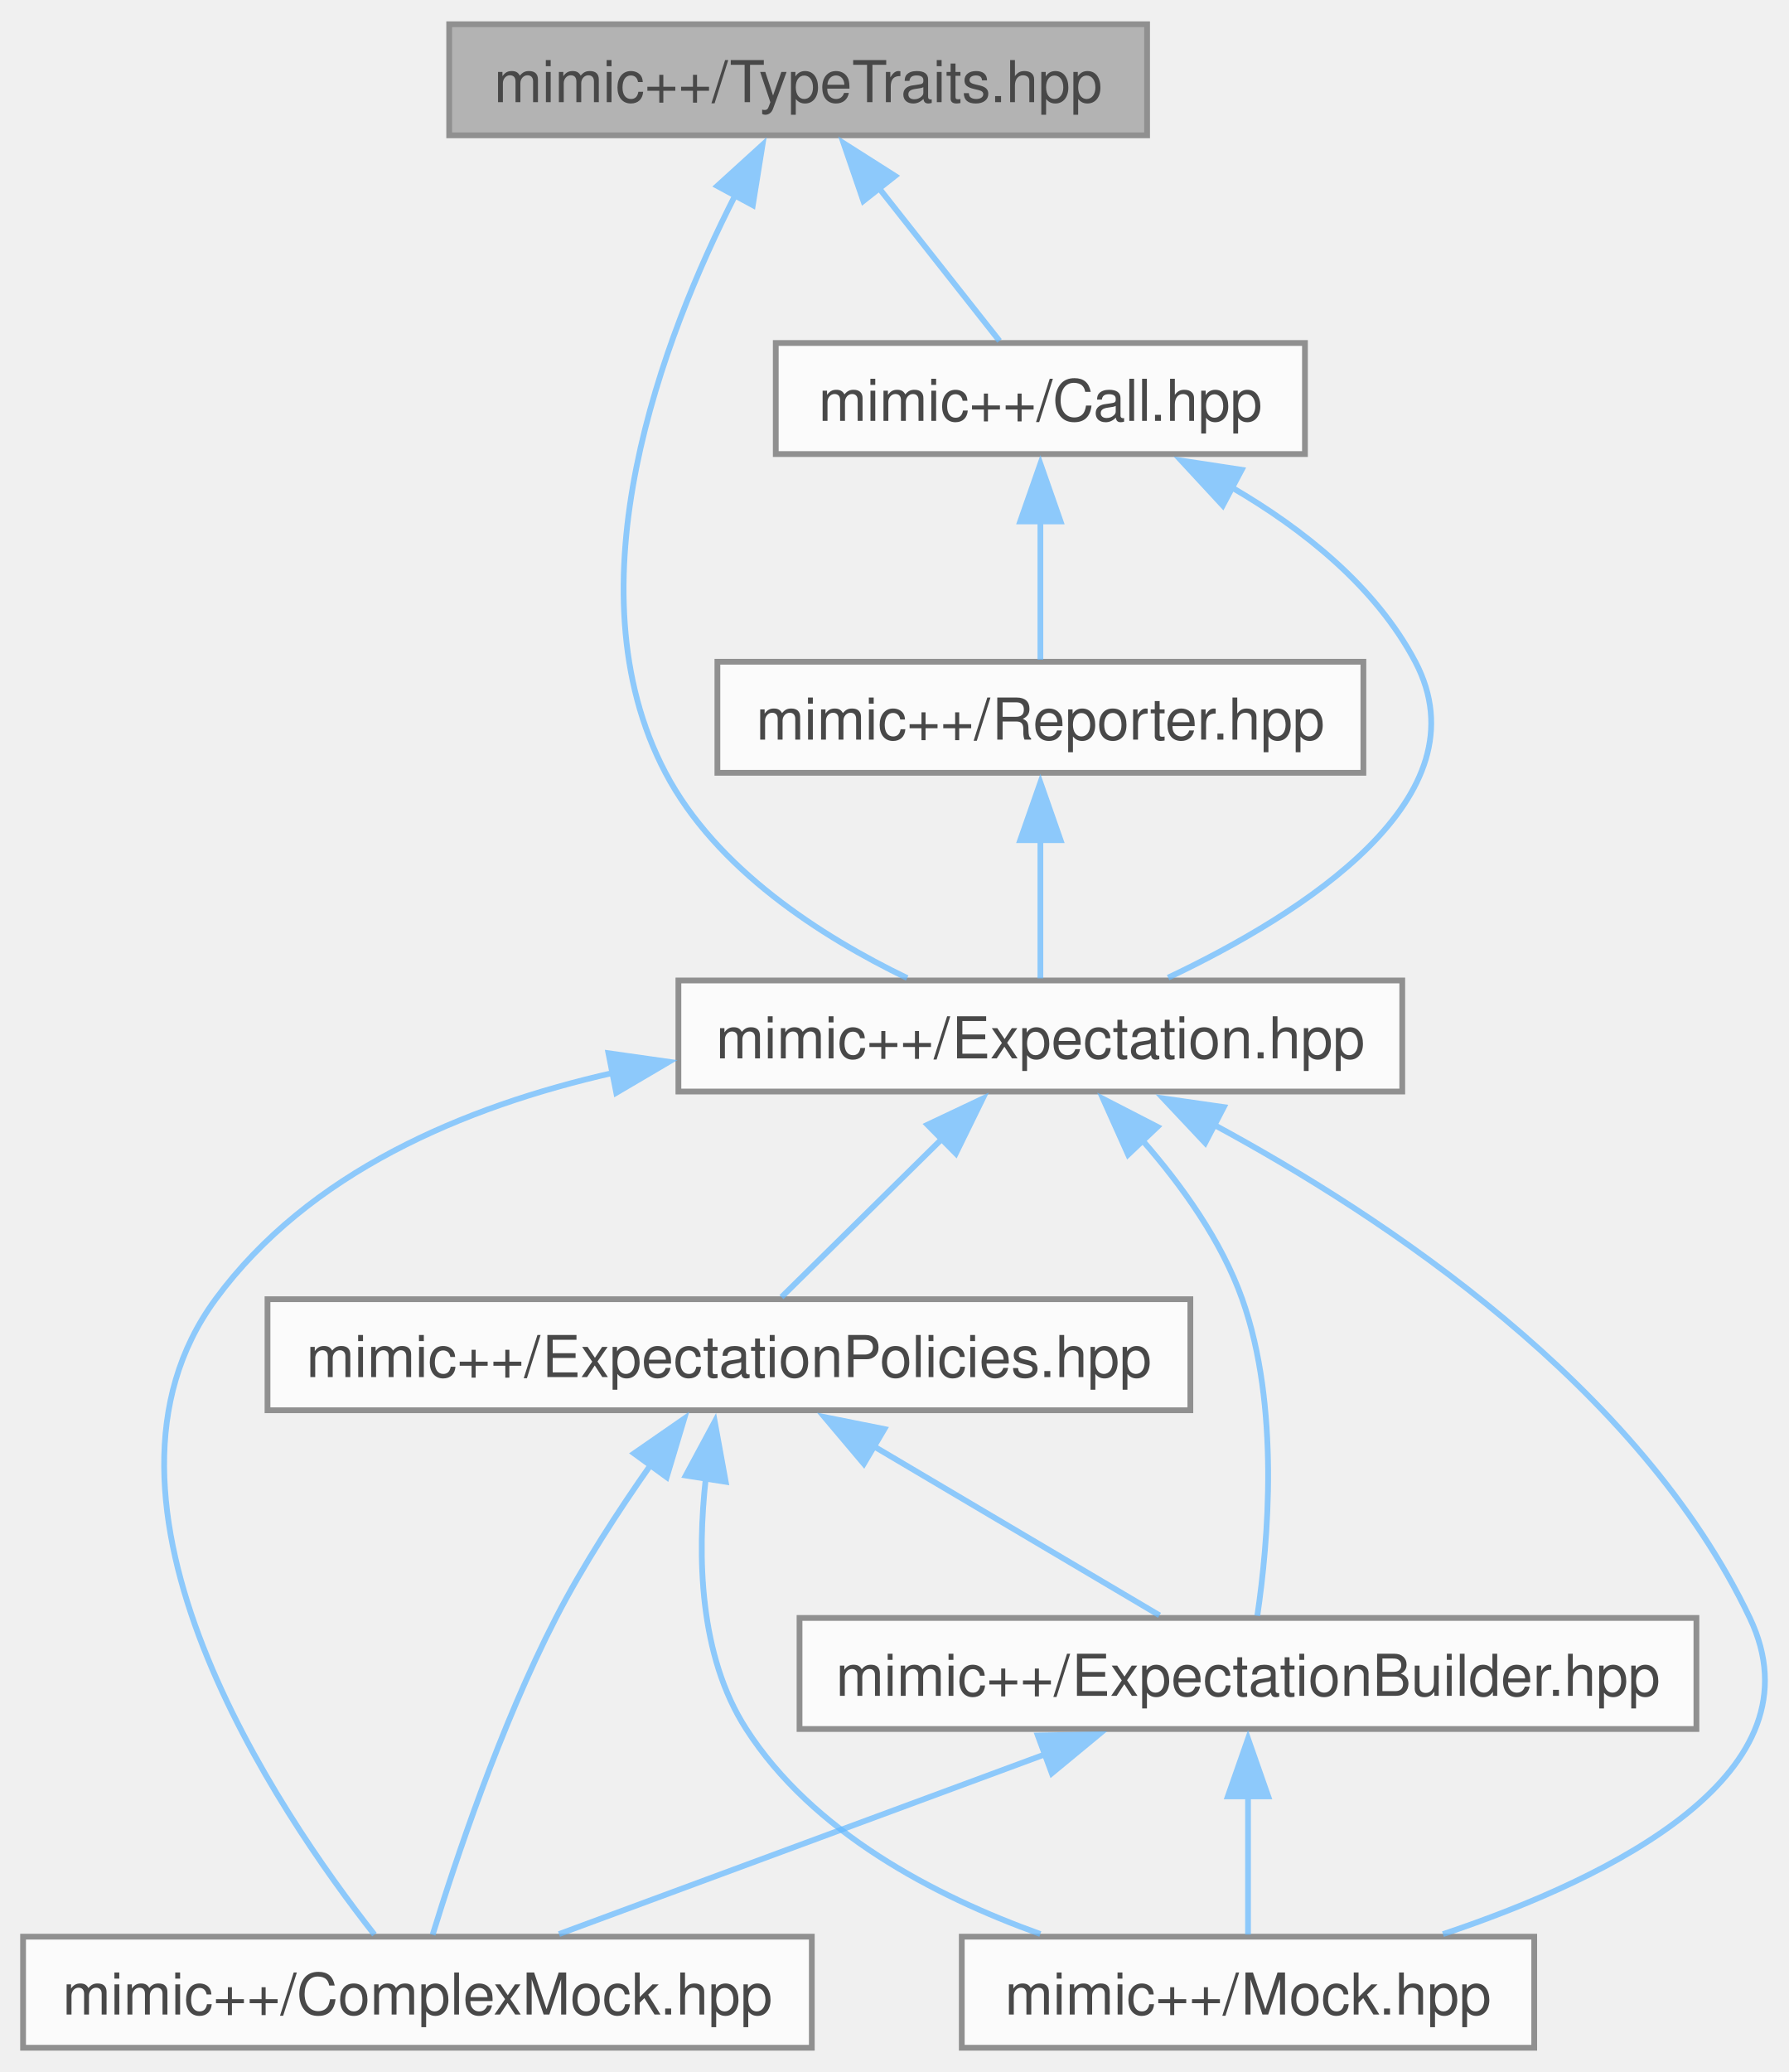
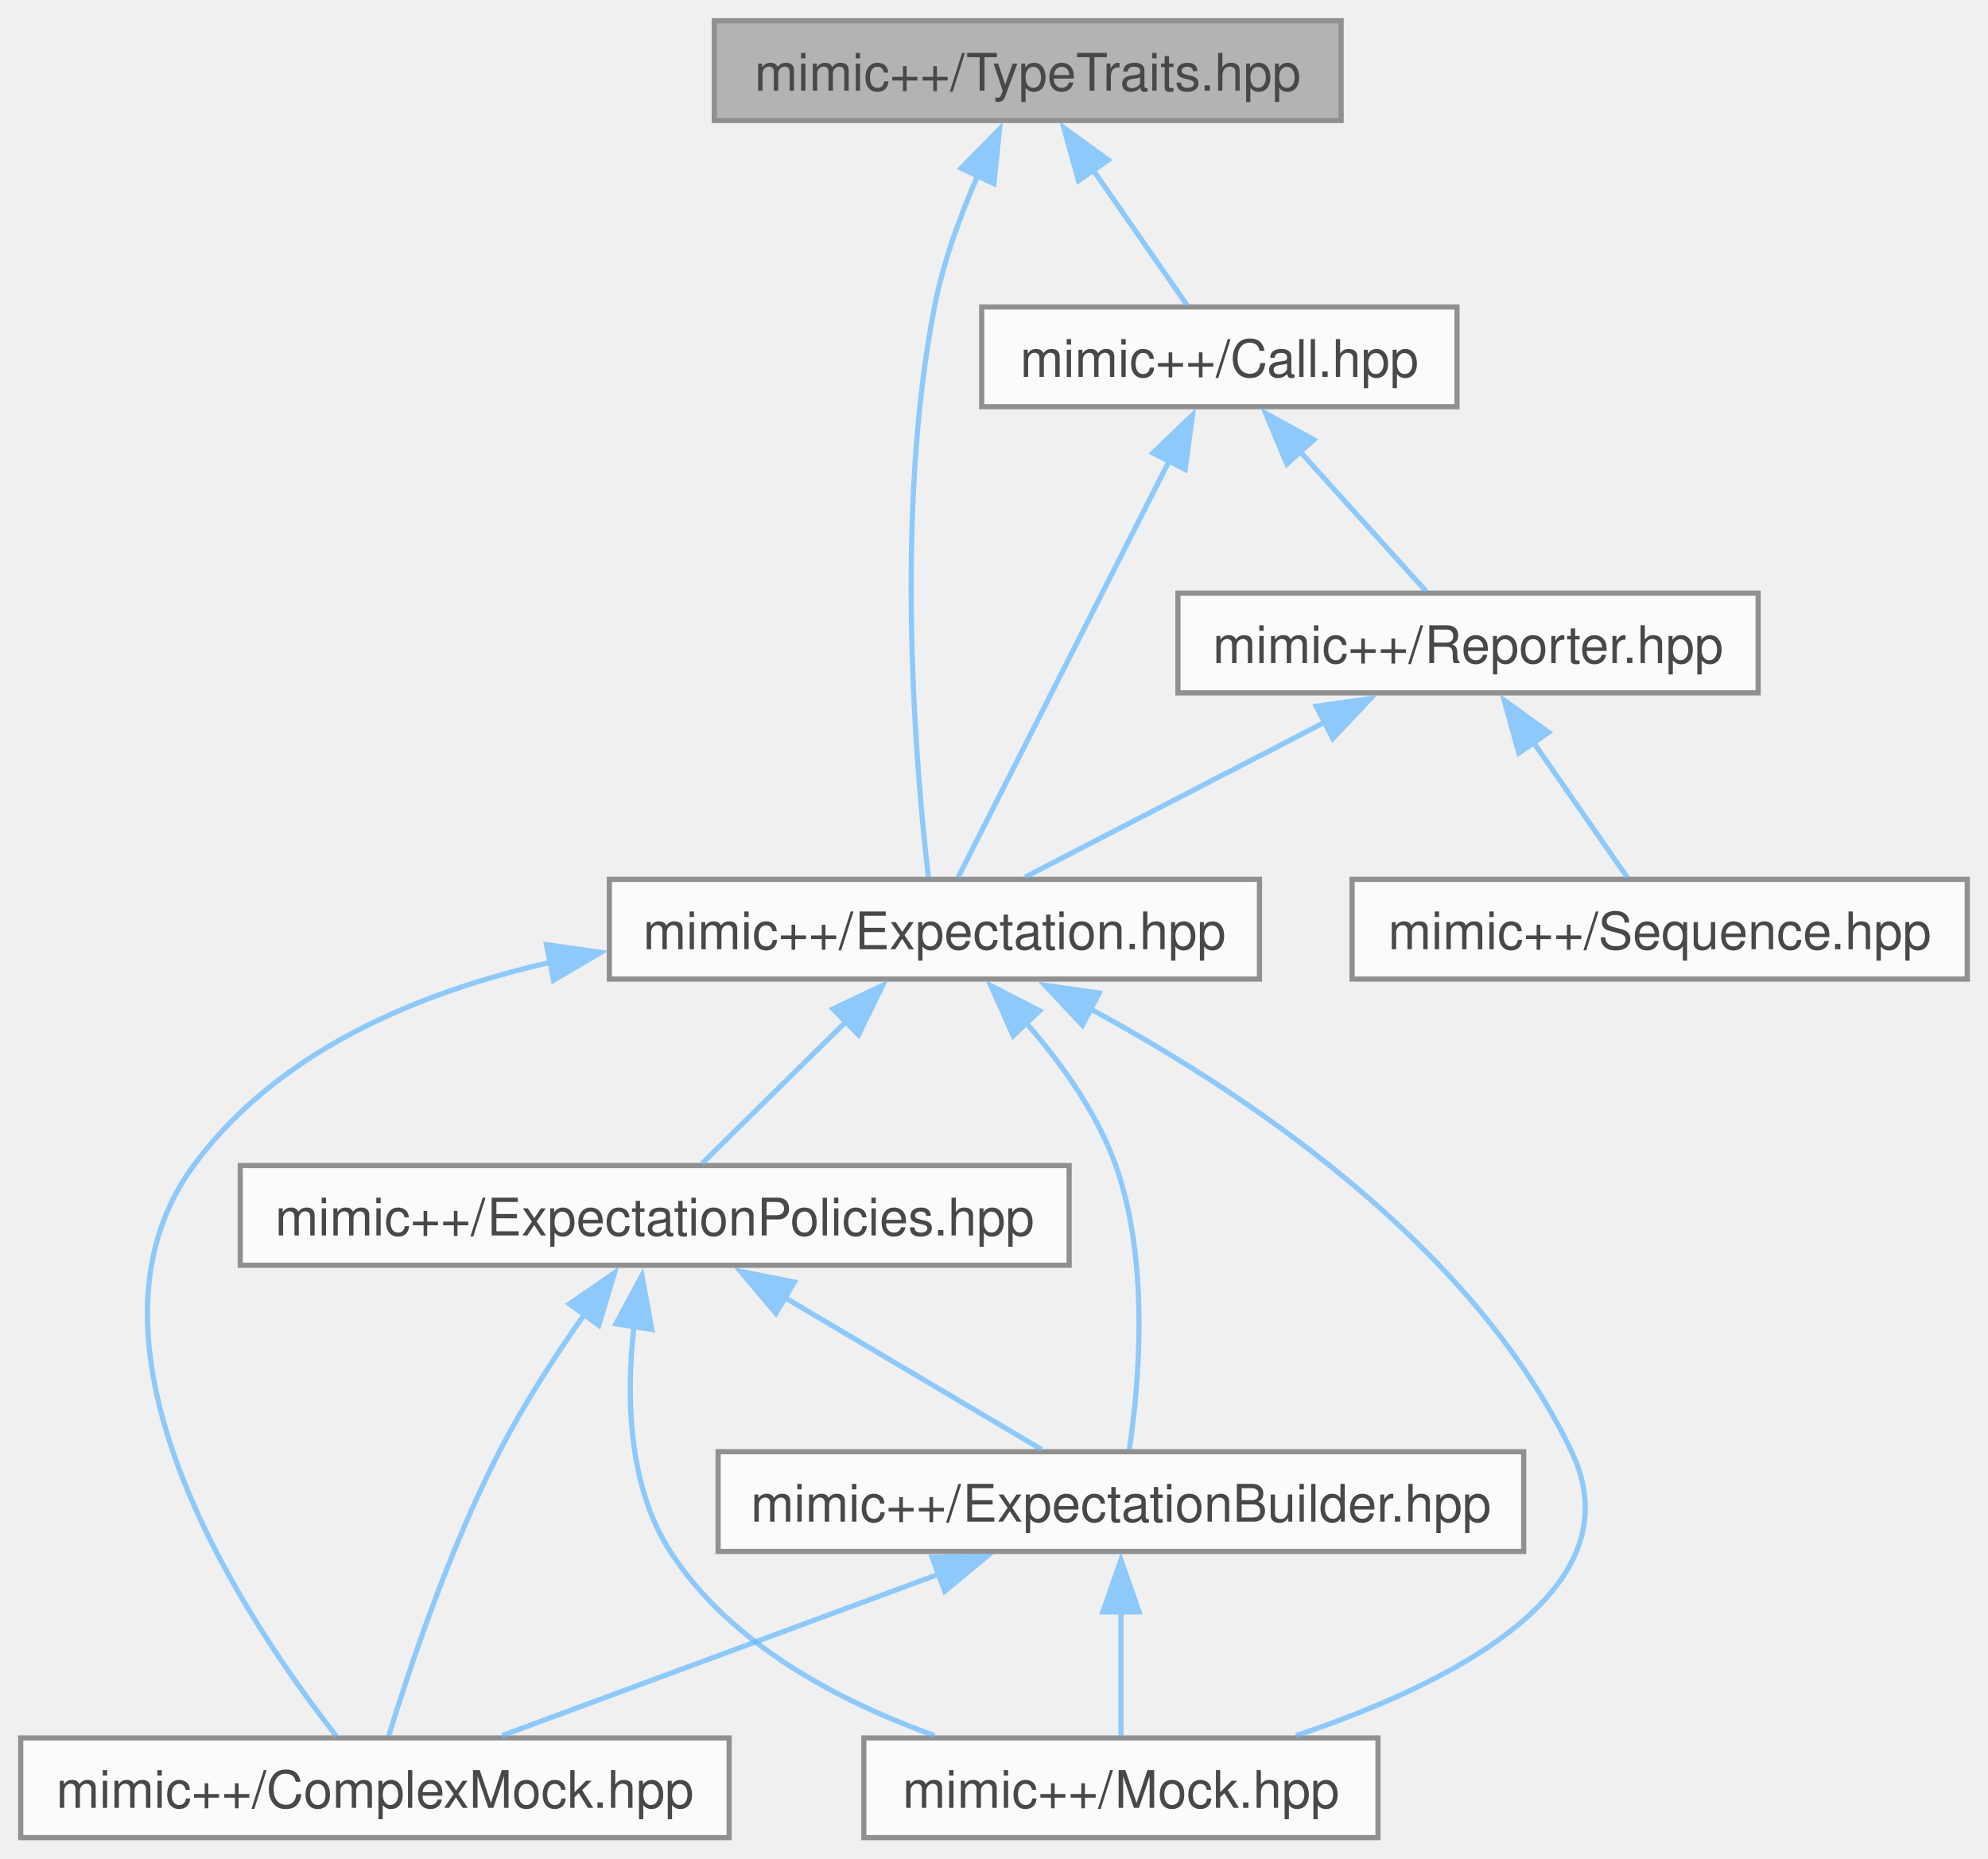
- <svg xmlns="http://www.w3.org/2000/svg" xmlns:xlink="http://www.w3.org/1999/xlink" width="310pt" height="359pt" viewBox="0.00 0.00 310.14 358.75">
+ <svg xmlns="http://www.w3.org/2000/svg" xmlns:xlink="http://www.w3.org/1999/xlink" width="384pt" height="359pt" viewBox="0.00 0.00 383.75 358.75">
  <svg id="main" version="1.1" xml:space="preserve">
    <style type="text/css">
.node, .edge {opacity: 0.7;}
.node.selected, .edge.selected {opacity: 1;}
.edge:hover path { stroke: red; }
.edge:hover polygon { stroke: red; fill: red; }
</style>
    <svg id="graph" class="graph">
      <g id="graph0" class="graph" transform="scale(1 1) rotate(0) translate(4 354.75)">
        <g id="Node000001" class="node">
          <g id="a_Node000001">
            <a xlink:title=" ">
-               <polygon fill="#999999" stroke="#666666" points="194.88,-350.75 73.88,-350.75 73.88,-331.5 194.88,-331.5 194.88,-350.75" />
-               <text text-anchor="middle" x="134.38" y="-337.25" font-family="Helvetica,sans-Serif" font-size="10.00">mimic++/TypeTraits.hpp</text>
+               <polygon fill="#999999" stroke="#666666" points="254.88,-350.75 133.88,-350.75 133.88,-331.5 254.88,-331.5 254.88,-350.75" />
+               <text text-anchor="middle" x="194.38" y="-337.25" font-family="Helvetica,sans-Serif" font-size="10.00">mimic++/TypeTraits.hpp</text>
            </a>
          </g>
        </g>
        <g id="Node000002" class="node">
          <g id="a_Node000002">
            <a xlink:href="../../dc/d44/_call_8hpp.html" target="_top" xlink:title=" ">
-               <polygon fill="white" stroke="#666666" points="222.25,-295.5 130.5,-295.5 130.5,-276.25 222.25,-276.25 222.25,-295.5" />
-               <text text-anchor="middle" x="176.38" y="-282" font-family="Helvetica,sans-Serif" font-size="10.00">mimic++/Call.hpp</text>
+               <polygon fill="white" stroke="#666666" points="277.25,-295.5 185.5,-295.5 185.5,-276.25 277.25,-276.25 277.25,-295.5" />
+               <text text-anchor="middle" x="231.38" y="-282" font-family="Helvetica,sans-Serif" font-size="10.00">mimic++/Call.hpp</text>
            </a>
          </g>
        </g>
        <g id="edge1_Node000001_Node000002" class="edge">
          <g id="a_edge1_Node000001_Node000002">
            <a xlink:title=" ">
-               <path fill="none" stroke="#63b8ff" d="M148.3,-322.47C155.33,-313.56 163.56,-303.12 169.29,-295.86" />
-               <polygon fill="#63b8ff" stroke="#63b8ff" points="145.69,-320.12 142.25,-330.14 151.19,-324.46 145.69,-320.12" />
+               <path fill="none" stroke="#63b8ff" d="M207.04,-321.9C213.14,-313.11 220.2,-302.96 225.13,-295.86" />
+               <polygon fill="#63b8ff" stroke="#63b8ff" points="204.18,-319.88 201.35,-330.09 209.93,-323.87 204.18,-319.88" />
            </a>
          </g>
        </g>
        <g id="Node000003" class="node">
          <g id="a_Node000003">
            <a xlink:href="../../d5/d8a/_expectation_8hpp.html" target="_top" xlink:title=" ">
              <polygon fill="white" stroke="#666666" points="239.12,-185 113.62,-185 113.62,-165.75 239.12,-165.75 239.12,-185" />
              <text text-anchor="middle" x="176.38" y="-171.5" font-family="Helvetica,sans-Serif" font-size="10.00">mimic++/Expectation.hpp</text>
            </a>
          </g>
        </g>
-         <g id="edge14_Node000001_Node000003" class="edge">
-           <g id="a_edge14_Node000001_Node000003">
-             <a xlink:title=" ">
-               <path fill="none" stroke="#63b8ff" d="M123.45,-321.07C110.97,-296.57 94.35,-253.34 111.38,-221 120.17,-204.29 138.38,-192.62 153.28,-185.42" />
-               <polygon fill="#63b8ff" stroke="#63b8ff" points="120.36,-322.72 128.2,-329.85 126.52,-319.39 120.36,-322.72" />
+         <g id="edge15_Node000001_Node000003" class="edge">
+           <g id="a_edge15_Node000001_Node000003">
+             <a xlink:title=" ">
+               <path fill="none" stroke="#63b8ff" d="M184.71,-320.83C181.37,-313.15 178.04,-304.1 176.38,-295.5 168.53,-255.1 172.88,-205.53 175.21,-185.45" />
+               <polygon fill="#63b8ff" stroke="#63b8ff" points="181.52,-322.28 188.94,-329.84 187.86,-319.3 181.52,-322.28" />
            </a>
          </g>
        </g>
        <g id="edge2_Node000002_Node000003" class="edge">
          <g id="a_edge2_Node000002_Node000003">
            <a xlink:title=" ">
-               <path fill="none" stroke="#63b8ff" d="M209.59,-270.45C221.89,-263.28 234.5,-253.31 241.38,-240.25 253.76,-216.73 221.89,-196.57 198.53,-185.49" />
-               <polygon fill="#63b8ff" stroke="#63b8ff" points="208,-267.34 200.8,-275.12 211.28,-273.52 208,-267.34" />
+               <path fill="none" stroke="#63b8ff" d="M221.72,-265.83C209.75,-242.22 189.85,-202.96 180.94,-185.38" />
+               <polygon fill="#63b8ff" stroke="#63b8ff" points="218.55,-267.31 226.19,-274.65 224.79,-264.14 218.55,-267.31" />
            </a>
          </g>
        </g>
        <g id="Node000008" class="node">
          <g id="a_Node000008">
            <a xlink:href="../../da/dd9/_reporter_8hpp.html" target="_top" xlink:title=" ">
-               <polygon fill="white" stroke="#666666" points="232.38,-240.25 120.38,-240.25 120.38,-221 232.38,-221 232.38,-240.25" />
-               <text text-anchor="middle" x="176.38" y="-226.75" font-family="Helvetica,sans-Serif" font-size="10.00">mimic++/Reporter.hpp</text>
+               <polygon fill="white" stroke="#666666" points="335.38,-240.25 223.38,-240.25 223.38,-221 335.38,-221 335.38,-240.25" />
+               <text text-anchor="middle" x="279.38" y="-226.75" font-family="Helvetica,sans-Serif" font-size="10.00">mimic++/Reporter.hpp</text>
            </a>
          </g>
        </g>
        <g id="edge12_Node000002_Node000008" class="edge">
          <g id="a_edge12_Node000002_Node000008">
            <a xlink:title=" ">
-               <path fill="none" stroke="#63b8ff" d="M176.38,-264.63C176.38,-256.34 176.38,-247.17 176.38,-240.61" />
-               <polygon fill="#63b8ff" stroke="#63b8ff" points="172.88,-264.57 176.38,-274.57 179.88,-264.57 172.88,-264.57" />
+               <path fill="none" stroke="#63b8ff" d="M246.77,-267.79C254.92,-258.75 264.59,-248.02 271.28,-240.61" />
+               <polygon fill="#63b8ff" stroke="#63b8ff" points="244.41,-265.19 240.31,-274.96 249.61,-269.87 244.41,-265.19" />
            </a>
          </g>
        </g>
        <g id="Node000004" class="node">
          <g id="a_Node000004">
            <a xlink:href="../../d3/d4c/_complex_mock_8hpp.html" target="_top" xlink:title=" ">
              <polygon fill="white" stroke="#666666" points="136.75,-19.25 0,-19.25 0,0 136.75,0 136.75,-19.25" />
              <text text-anchor="middle" x="68.38" y="-5.75" font-family="Helvetica,sans-Serif" font-size="10.00">mimic++/ComplexMock.hpp</text>
            </a>
          </g>
        </g>
        <g id="edge3_Node000003_Node000004" class="edge">
          <g id="a_edge3_Node000003_Node000004">
            <a xlink:title=" ">
              <path fill="none" stroke="#63b8ff" d="M102.37,-169C76.29,-163.11 49.49,-151.66 33.38,-129.75 7.58,-94.67 44.28,-40.78 60.92,-19.61" />
              <polygon fill="#63b8ff" stroke="#63b8ff" points="101.49,-172.39 111.98,-170.9 102.85,-165.53 101.49,-172.39" />
            </a>
          </g>
        </g>
        <g id="Node000005" class="node">
          <g id="a_Node000005">
            <a xlink:href="../../d2/d4f/_expectation_builder_8hpp.html" target="_top" xlink:title=" ">
              <polygon fill="white" stroke="#666666" points="290.12,-74.5 134.62,-74.5 134.62,-55.25 290.12,-55.25 290.12,-74.5" />
              <text text-anchor="middle" x="212.38" y="-61" font-family="Helvetica,sans-Serif" font-size="10.00">mimic++/ExpectationBuilder.hpp</text>
            </a>
          </g>
        </g>
        <g id="edge4_Node000003_Node000005" class="edge">
          <g id="a_edge4_Node000003_Node000005">
            <a xlink:title=" ">
              <path fill="none" stroke="#63b8ff" d="M194.11,-157.24C200.85,-149.54 207.78,-139.91 211.38,-129.75 217.97,-111.14 215.87,-87.53 213.99,-74.87" />
              <polygon fill="#63b8ff" stroke="#63b8ff" points="191.59,-154.81 187.25,-164.48 196.67,-159.63 191.59,-154.81" />
            </a>
          </g>
        </g>
        <g id="Node000006" class="node">
          <g id="a_Node000006">
            <a xlink:href="../../d5/dc5/_mock_8hpp.html" target="_top" xlink:title=" ">
              <polygon fill="white" stroke="#666666" points="262,-19.25 162.75,-19.25 162.75,0 262,0 262,-19.25" />
              <text text-anchor="middle" x="212.38" y="-5.75" font-family="Helvetica,sans-Serif" font-size="10.00">mimic++/Mock.hpp</text>
            </a>
          </g>
        </g>
        <g id="edge11_Node000003_Node000006" class="edge">
          <g id="a_edge11_Node000003_Node000006">
            <a xlink:title=" ">
              <path fill="none" stroke="#63b8ff" d="M206.25,-160.11C236.1,-144.01 280.23,-114.71 299.38,-74.5 312.14,-47.69 275.75,-29.59 246.18,-19.69" />
              <polygon fill="#63b8ff" stroke="#63b8ff" points="204.95,-156.84 197.69,-164.56 208.18,-163.05 204.95,-156.84" />
            </a>
          </g>
        </g>
        <g id="Node000007" class="node">
          <g id="a_Node000007">
            <a xlink:href="../../d8/de5/_expectation_policies_8hpp.html" target="_top" xlink:title=" ">
              <polygon fill="white" stroke="#666666" points="202.38,-129.75 42.38,-129.75 42.38,-110.5 202.38,-110.5 202.38,-129.75" />
              <text text-anchor="middle" x="122.38" y="-116.25" font-family="Helvetica,sans-Serif" font-size="10.00">mimic++/ExpectationPolicies.hpp</text>
            </a>
          </g>
        </g>
        <g id="edge7_Node000003_Node000007" class="edge">
          <g id="a_edge7_Node000003_Node000007">
            <a xlink:title=" ">
              <path fill="none" stroke="#63b8ff" d="M159.34,-157.57C150.11,-148.48 139.08,-137.6 131.49,-130.11" />
              <polygon fill="#63b8ff" stroke="#63b8ff" points="156.8,-159.99 166.38,-164.52 161.72,-155.01 156.8,-159.99" />
            </a>
          </g>
        </g>
        <g id="edge5_Node000005_Node000004" class="edge">
          <g id="a_edge5_Node000005_Node000004">
            <a xlink:title=" ">
              <path fill="none" stroke="#63b8ff" d="M177.35,-50.92C151.2,-41.25 116.13,-28.29 92.92,-19.7" />
              <polygon fill="#63b8ff" stroke="#63b8ff" points="175.93,-54.13 186.53,-54.32 178.36,-47.57 175.93,-54.13" />
            </a>
          </g>
        </g>
        <g id="edge6_Node000005_Node000006" class="edge">
          <g id="a_edge6_Node000005_Node000006">
            <a xlink:title=" ">
              <path fill="none" stroke="#63b8ff" d="M212.38,-43.63C212.38,-35.34 212.38,-26.17 212.38,-19.61" />
              <polygon fill="#63b8ff" stroke="#63b8ff" points="208.88,-43.57 212.38,-53.57 215.88,-43.57 208.88,-43.57" />
            </a>
          </g>
        </g>
        <g id="edge8_Node000007_Node000004" class="edge">
          <g id="a_edge8_Node000007_Node000004">
            <a xlink:title=" ">
              <path fill="none" stroke="#63b8ff" d="M108.8,-101.01C103.26,-93.13 97.07,-83.62 92.38,-74.5 82.72,-55.75 74.89,-32.2 71.01,-19.58" />
              <polygon fill="#63b8ff" stroke="#63b8ff" points="105.93,-103.02 114.63,-109.05 111.59,-98.9 105.93,-103.02" />
            </a>
          </g>
        </g>
        <g id="edge9_Node000007_Node000005" class="edge">
          <g id="a_edge9_Node000007_Node000005">
            <a xlink:title=" ">
              <path fill="none" stroke="#63b8ff" d="M147.39,-104.32C163.32,-94.9 183.43,-83 197.03,-74.95" />
              <polygon fill="#63b8ff" stroke="#63b8ff" points="145.77,-101.22 138.94,-109.32 149.33,-107.24 145.77,-101.22" />
            </a>
          </g>
        </g>
        <g id="edge10_Node000007_Node000006" class="edge">
          <g id="a_edge10_Node000007_Node000006">
            <a xlink:title=" ">
              <path fill="none" stroke="#63b8ff" d="M118.36,-98.67C116.87,-85.28 117.18,-67.98 125.38,-55.25 136.86,-37.41 157.87,-26.35 176.37,-19.71" />
              <polygon fill="#63b8ff" stroke="#63b8ff" points="114.9,-99.19 119.92,-108.53 121.82,-98.1 114.9,-99.19" />
            </a>
          </g>
        </g>
        <g id="edge13_Node000008_Node000003" class="edge">
          <g id="a_edge13_Node000008_Node000003">
            <a xlink:title=" ">
-               <path fill="none" stroke="#63b8ff" d="M176.38,-209.38C176.38,-201.09 176.38,-191.92 176.38,-185.36" />
-               <polygon fill="#63b8ff" stroke="#63b8ff" points="172.88,-209.32 176.38,-219.32 179.88,-209.32 172.88,-209.32" />
+               <path fill="none" stroke="#63b8ff" d="M251.78,-215.36C233.4,-205.86 209.79,-193.65 193.93,-185.45" />
+               <polygon fill="#63b8ff" stroke="#63b8ff" points="250.07,-218.41 260.56,-219.9 253.28,-212.2 250.07,-218.41" />
+             </a>
+           </g>
+         </g>
+         <g id="Node000009" class="node">
+           <g id="a_Node000009">
+             <a xlink:href="../../d8/de4/_sequence_8hpp.html" target="_top" xlink:title=" ">
+               <polygon fill="white" stroke="#666666" points="375.75,-185 257,-185 257,-165.75 375.75,-165.75 375.75,-185" />
+               <text text-anchor="middle" x="316.38" y="-171.5" font-family="Helvetica,sans-Serif" font-size="10.00">mimic++/Sequence.hpp</text>
+             </a>
+           </g>
+         </g>
+         <g id="edge14_Node000008_Node000009" class="edge">
+           <g id="a_edge14_Node000008_Node000009">
+             <a xlink:title=" ">
+               <path fill="none" stroke="#63b8ff" d="M292.04,-211.4C298.14,-202.61 305.2,-192.46 310.13,-185.36" />
+               <polygon fill="#63b8ff" stroke="#63b8ff" points="289.18,-209.38 286.35,-219.59 294.93,-213.37 289.18,-209.38" />
            </a>
          </g>
        </g>
      </g>
    </svg>
  </svg>
  <style type="text/css">

[data-mouse-over-selected='false'] { opacity: 0.7; }
[data-mouse-over-selected='true']  { opacity: 1.0; }

</style>
</svg>
